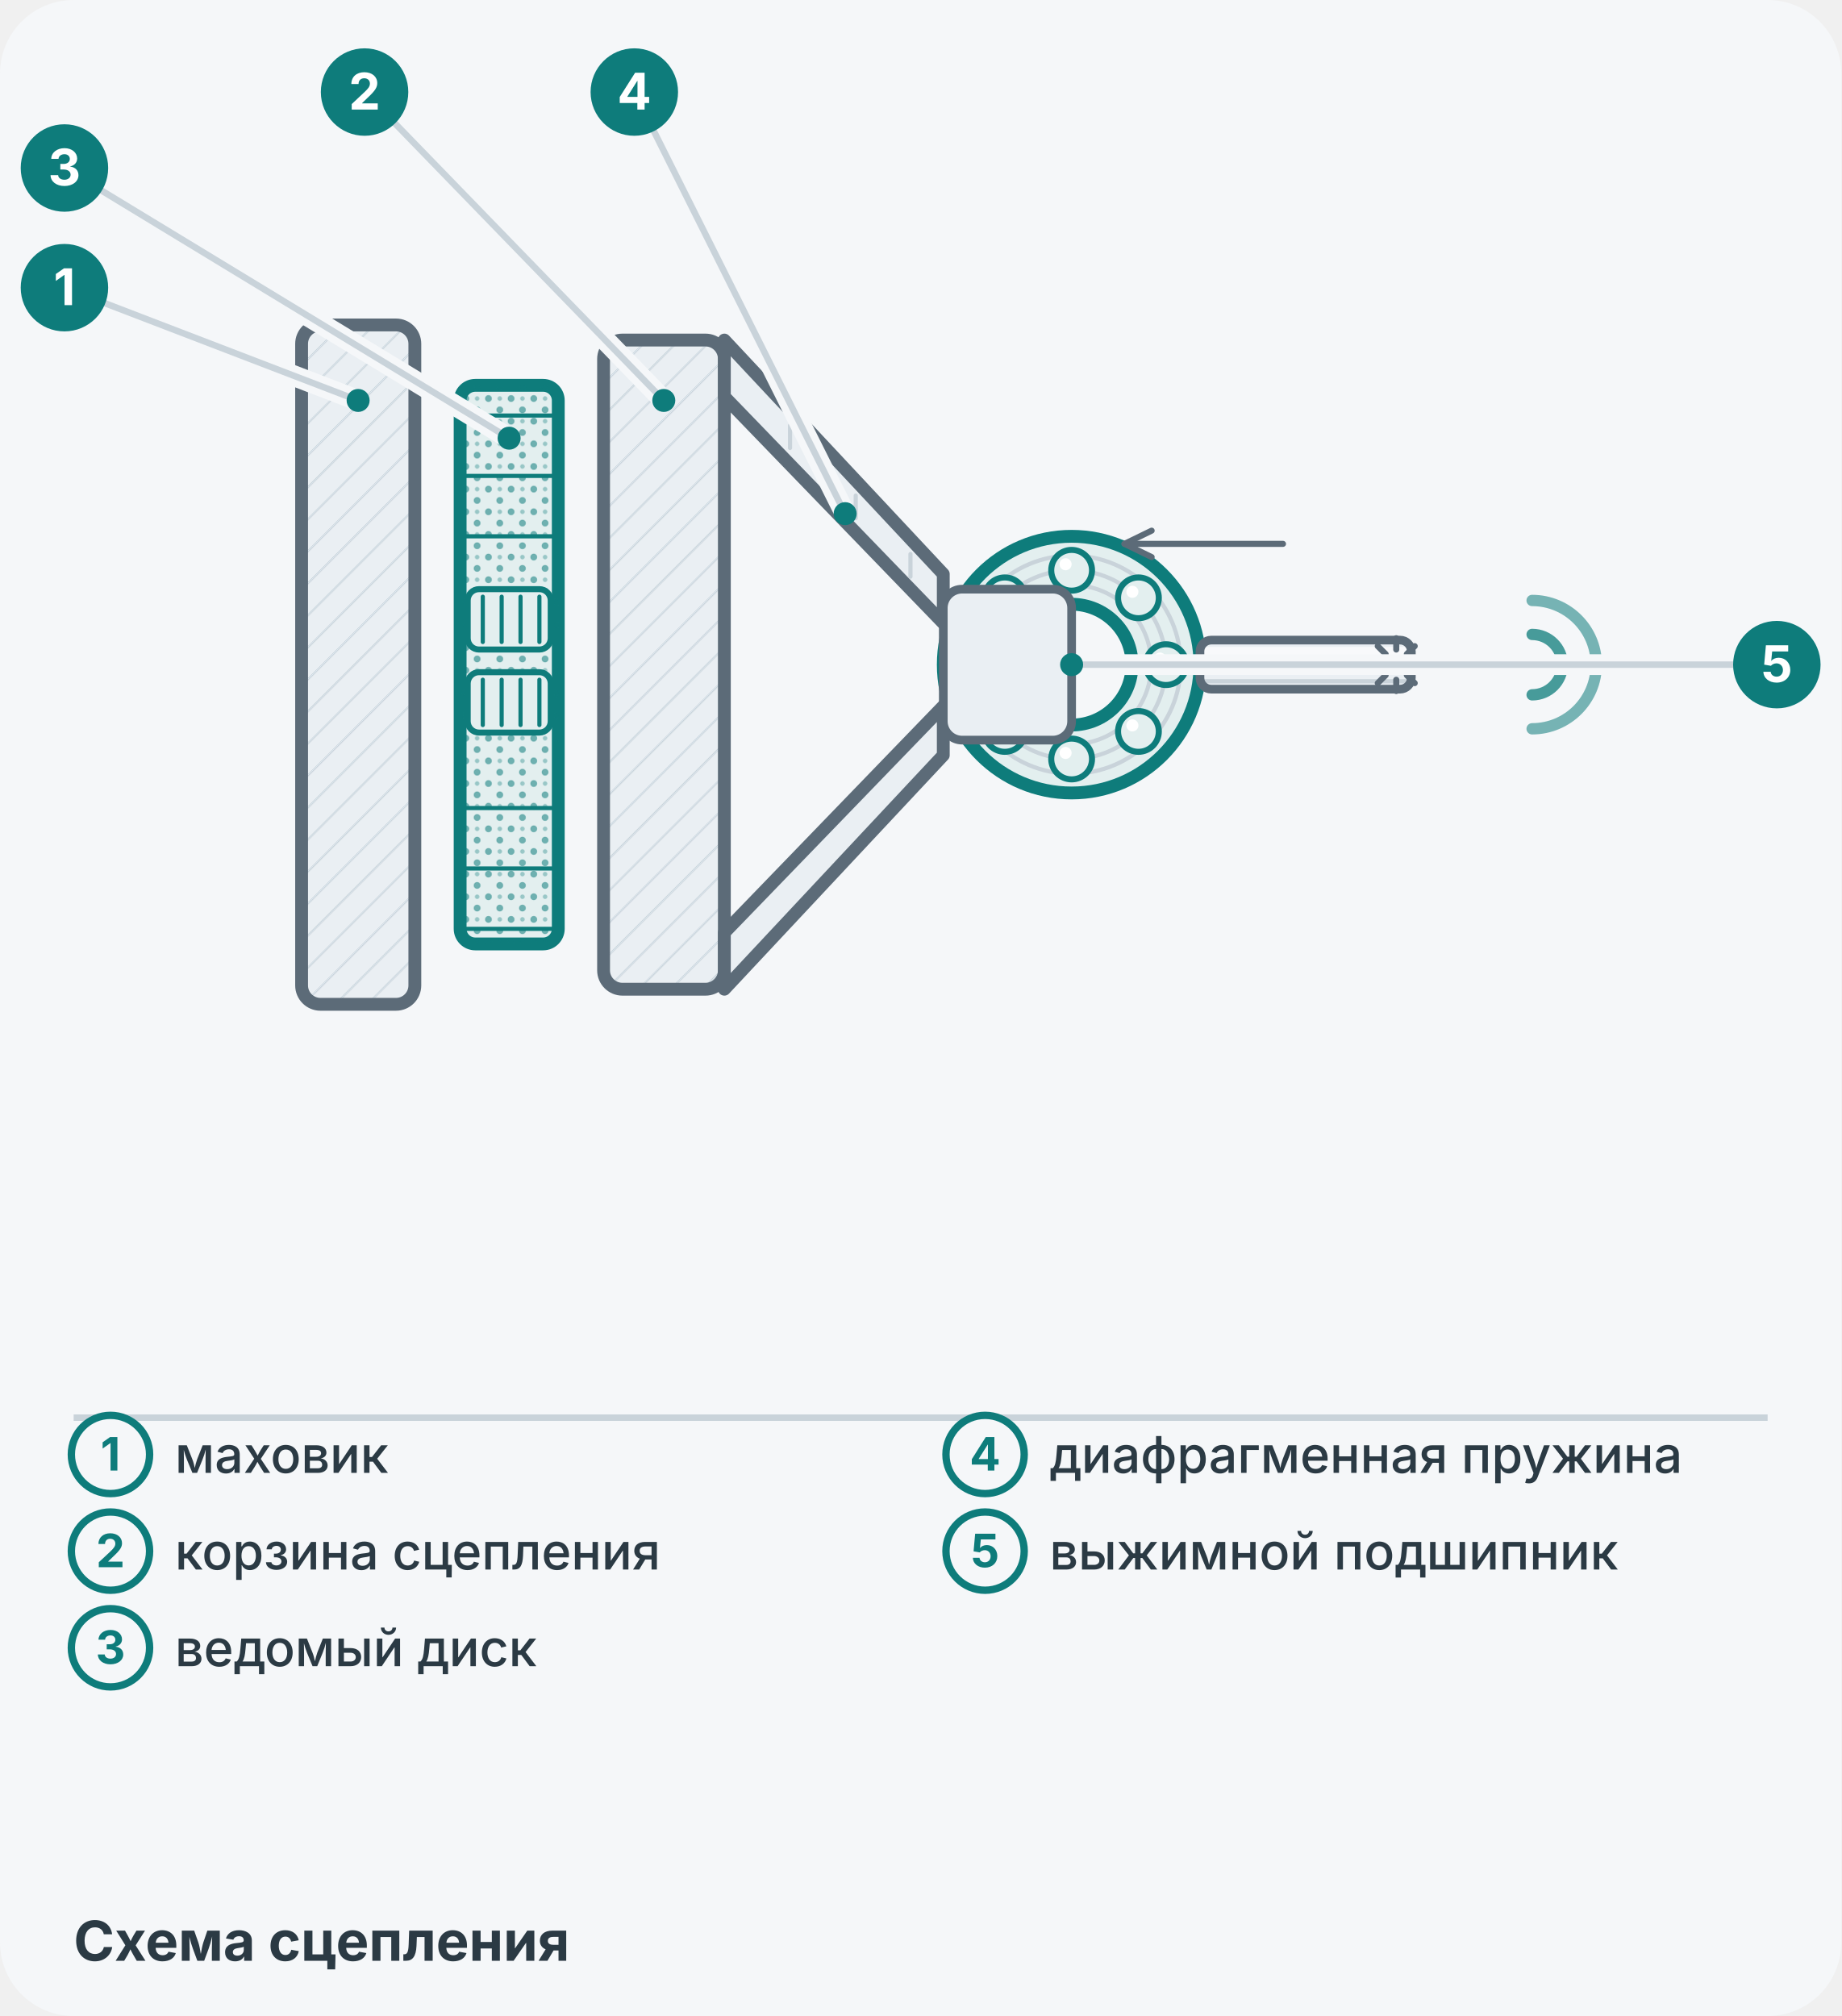
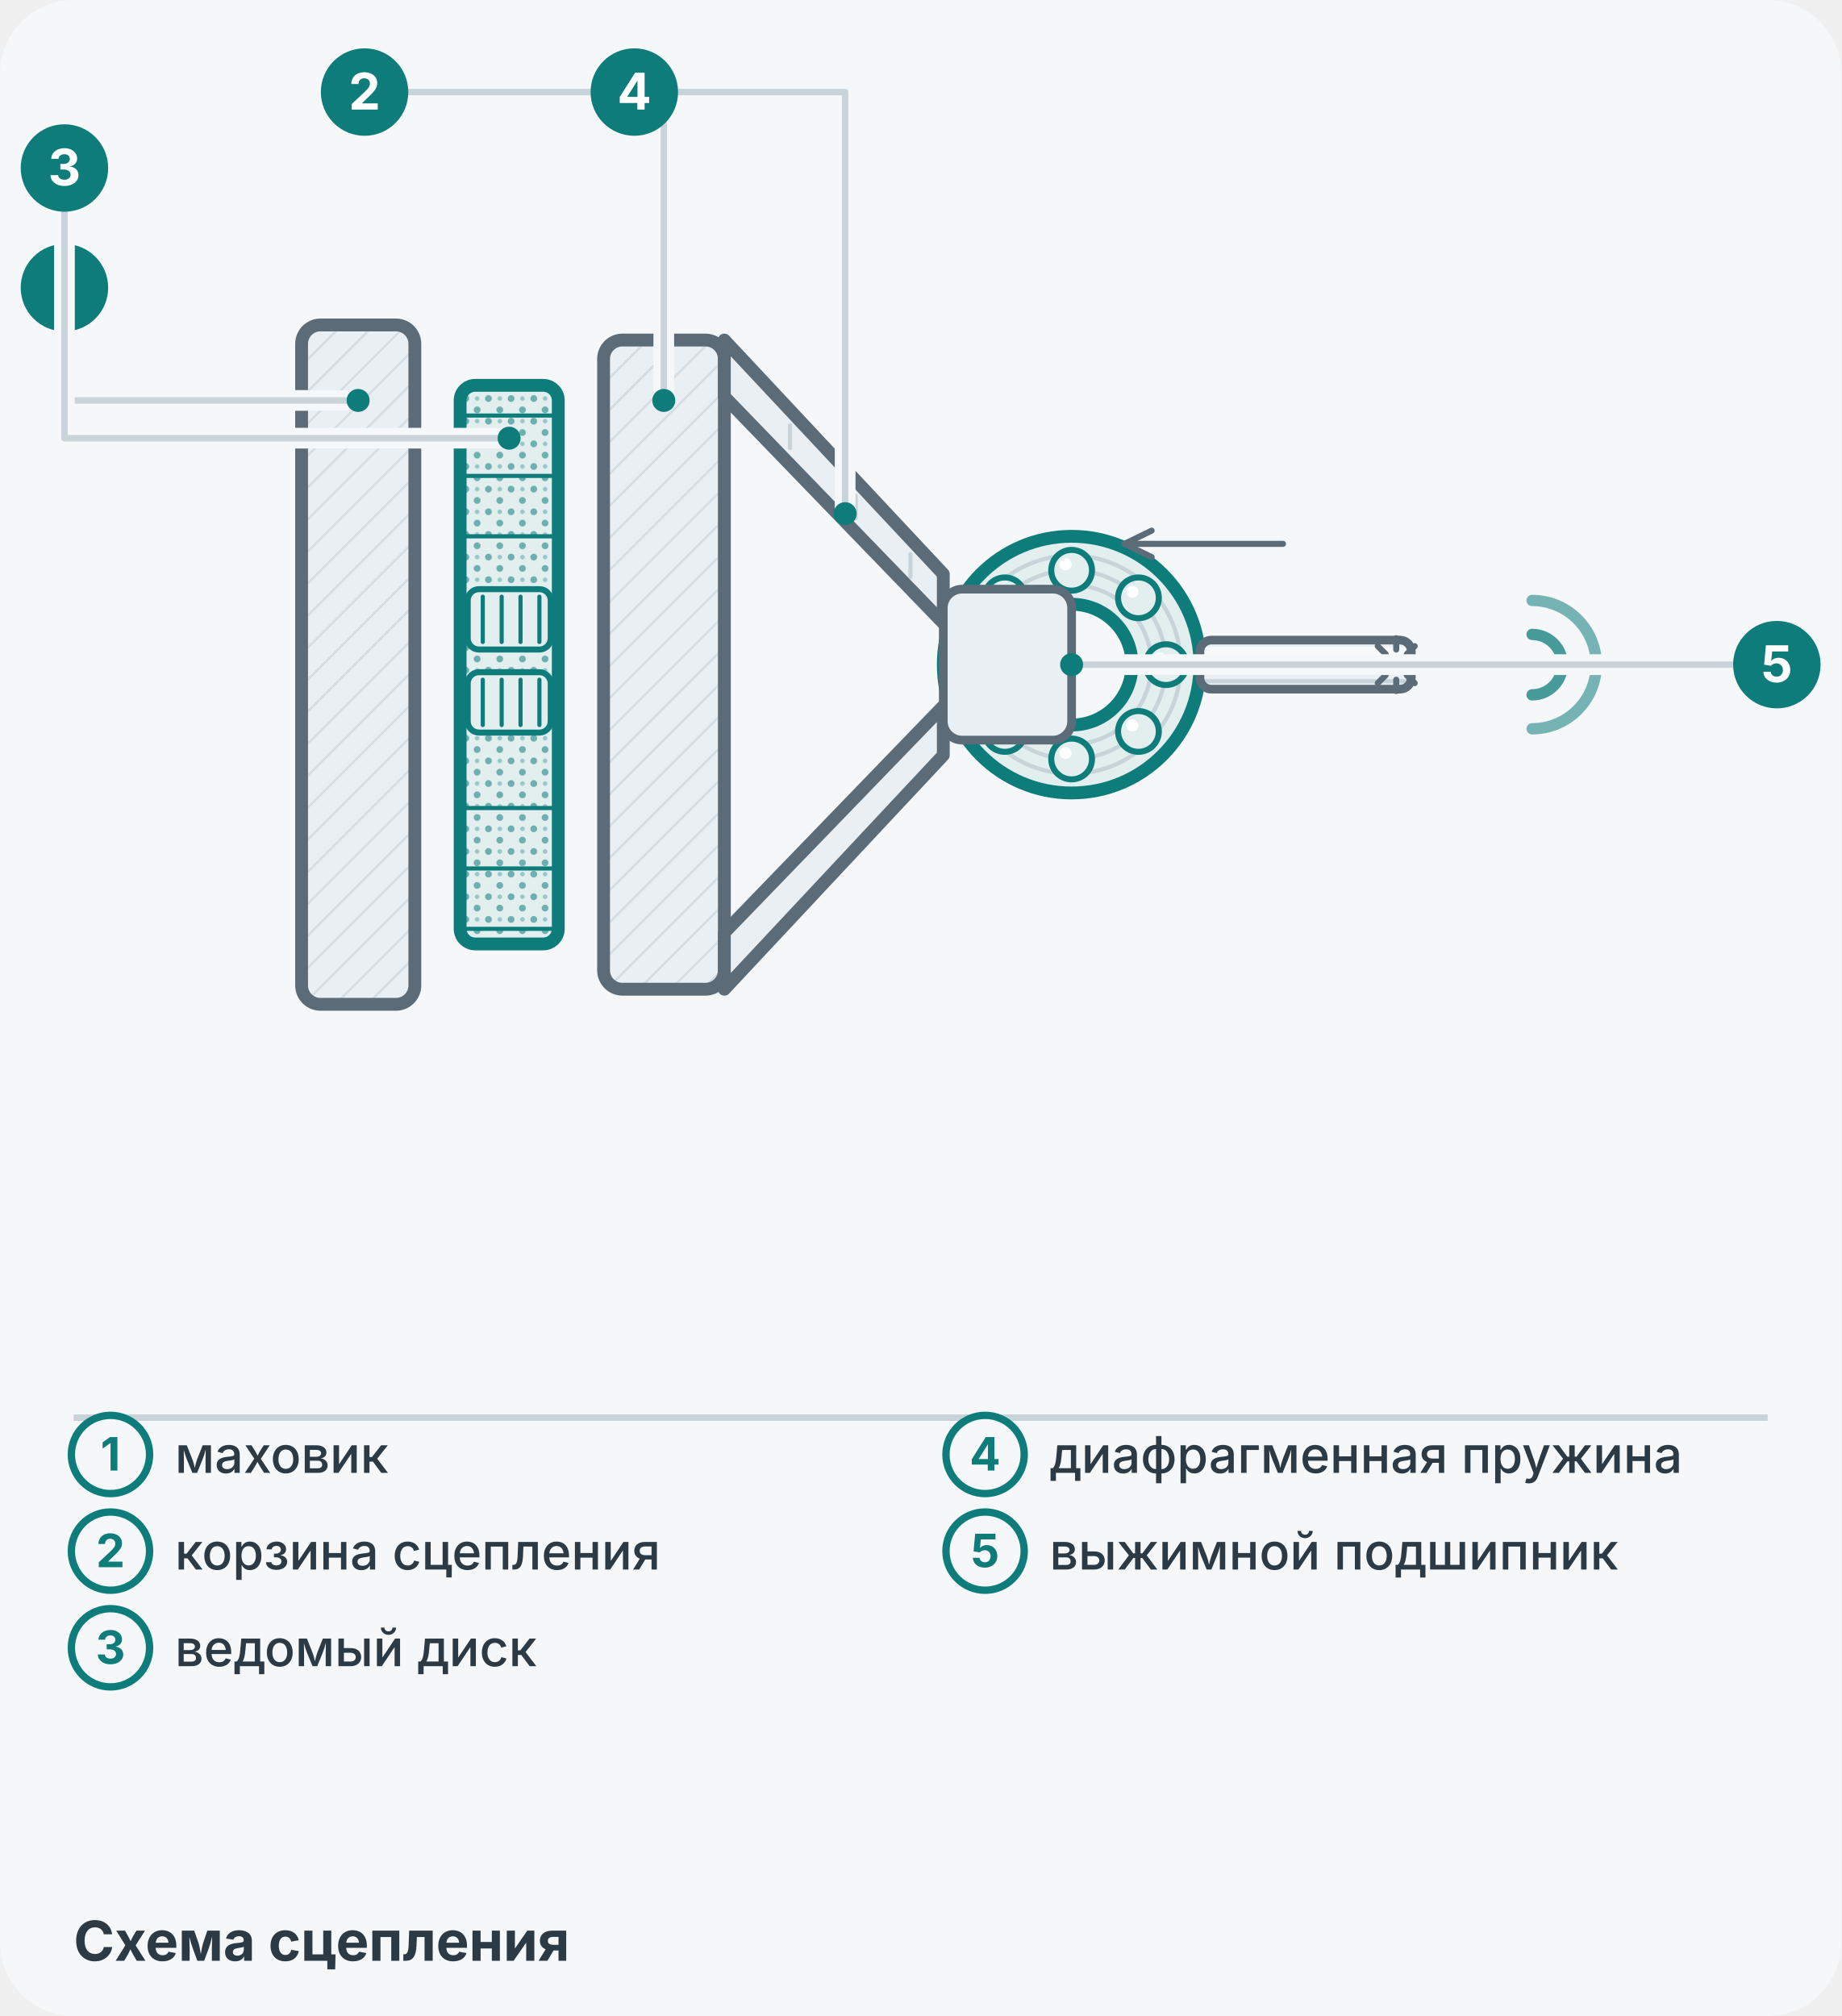
<svg xmlns="http://www.w3.org/2000/svg" viewBox="0 0 400 438" role="img" aria-label="Схема сцепления">
  <defs>
    <pattern id="mRub" width="7" height="7" patternUnits="userSpaceOnUse">
      <path d="M0 7 L7 0 M-1 1 L1 -1 M6 8 L8 6" stroke="#C9D3DA" stroke-width="1" />
      <path d="M0 0 L7 7 M-1 6 L1 8 M6 -1 L8 1" stroke="#C9D3DA" stroke-width="1" />
    </pattern>
    <pattern id="mCer" width="8" height="8" patternUnits="userSpaceOnUse">
      <circle cx="2" cy="2" r="1.2" fill="#C9D3DA" />
      <circle cx="6" cy="6" r="1.2" fill="#C9D3DA" />
    </pattern>
    <pattern id="mFric" width="6" height="6" patternUnits="userSpaceOnUse">
      <circle cx="1.5" cy="1.5" r="0.9" fill="#0E7C7B" opacity="0.55" />
      <circle cx="4.5" cy="4.5" r="0.9" fill="#0E7C7B" opacity="0.55" />
      <circle cx="4.5" cy="1.5" r="0.6" fill="#0E7C7B" opacity="0.35" />
    </pattern>
    <pattern id="mMet" width="6" height="6" patternUnits="userSpaceOnUse" patternTransform="rotate(45)">
      <path d="M0 0 V6" stroke="#C9D3DA" stroke-width="1" />
    </pattern>
  </defs>
  <rect width="400" height="438" rx="16" fill="#F5F7F9" />
  <g id="hl" />
  <g transform="translate(36,46) scale(0.82)">
    <g fill="none" stroke-linecap="round" stroke-linejoin="round">
      <rect x="36.0" y="30.0" width="30.0" height="180.0" rx="5" stroke="none" stroke-width="0" fill="#EAEFF3" />
      <rect x="36.0" y="30.0" width="30.0" height="180.0" rx="5" stroke="none" stroke-width="0" fill="url(#mMet)" />
      <rect x="36.0" y="30.0" width="30.0" height="180.0" rx="5" stroke="#5C6B78" stroke-width="3.4" fill="none" />
      <rect x="78.0" y="46.0" width="26.0" height="148.0" rx="4" stroke="#0E7C7B" stroke-width="3.4" fill="#E3EFEF" />
      <rect x="78.0" y="46.0" width="26.0" height="148.0" rx="4" stroke="none" stroke-width="0" fill="url(#mFric)" />
      <path d="M 78.0 54.0 L 104.0 54.0" stroke="#0E7C7B" stroke-width="1.1" />
      <path d="M 78.0 70.0 L 104.0 70.0" stroke="#0E7C7B" stroke-width="1.1" />
      <path d="M 78.0 86.0 L 104.0 86.0" stroke="#0E7C7B" stroke-width="1.1" />
      <path d="M 78.0 158.0 L 104.0 158.0" stroke="#0E7C7B" stroke-width="1.1" />
      <path d="M 78.0 174.0 L 104.0 174.0" stroke="#0E7C7B" stroke-width="1.1" />
      <path d="M 78.0 190.0 L 104.0 190.0" stroke="#0E7C7B" stroke-width="1.1" />
      <rect x="80.0" y="100.0" width="22.0" height="16.0" rx="3" stroke="#0E7C7B" stroke-width="1.6" fill="#E3EFEF" />
      <path d="M 84.0 102.0 L 84.0 114.0" stroke="#0E7C7B" stroke-width="1.1" />
      <path d="M 89.0 102.0 L 89.0 114.0" stroke="#0E7C7B" stroke-width="1.1" />
      <path d="M 94.0 102.0 L 94.0 114.0" stroke="#0E7C7B" stroke-width="1.1" />
      <path d="M 99.0 102.0 L 99.0 114.0" stroke="#0E7C7B" stroke-width="1.1" />
      <rect x="80.0" y="122.0" width="22.0" height="16.0" rx="3" stroke="#0E7C7B" stroke-width="1.6" fill="#E3EFEF" />
      <path d="M 84.0 124.0 L 84.0 136.0" stroke="#0E7C7B" stroke-width="1.1" />
      <path d="M 89.0 124.0 L 89.0 136.0" stroke="#0E7C7B" stroke-width="1.1" />
      <path d="M 94.0 124.0 L 94.0 136.0" stroke="#0E7C7B" stroke-width="1.1" />
      <path d="M 99.0 124.0 L 99.0 136.0" stroke="#0E7C7B" stroke-width="1.1" />
      <rect x="116.0" y="34.0" width="32.0" height="172.0" rx="5" stroke="none" stroke-width="0" fill="#EAEFF3" />
      <rect x="116.0" y="34.0" width="32.0" height="172.0" rx="5" stroke="none" stroke-width="0" fill="url(#mMet)" />
      <rect x="116.0" y="34.0" width="32.0" height="172.0" rx="5" stroke="#5C6B78" stroke-width="3.4" fill="none" />
      <path d="M 148.0 34.0 L 206.0 96.0 L 206.0 109.0 L 148.0 49.0 Z" stroke="#5C6B78" stroke-width="3.4" fill="#EAEFF3" />
      <path d="M 148.0 206.0 L 206.0 144.0 L 206.0 131.0 L 148.0 191.0 Z" stroke="#5C6B78" stroke-width="3.4" fill="#EAEFF3" />
      <path d="M 165.4 56.6 L 165.4 62.6" stroke="#C9D3DA" stroke-width="1.1" />
      <path d="M 182.8 75.2 L 182.8 81.2" stroke="#C9D3DA" stroke-width="1.1" />
      <path d="M 197.3 90.7 L 197.3 96.7" stroke="#C9D3DA" stroke-width="1.1" />
      <path d="M 206.0 120.0 A 34.0 34.0 0 1 0 274.0 120.0 A 34.0 34.0 0 1 0 206.0 120.0 Z M 224.0 120.0 A 16.0 16.0 0 1 0 256.0 120.0 A 16.0 16.0 0 1 0 224.0 120.0 Z" fill="#E3EFEF" fill-rule="evenodd" stroke="none" />
      <circle cx="240.0" cy="120.0" r="34.0" stroke="#0E7C7B" stroke-width="3.4" fill="none" />
      <circle cx="240.0" cy="120.0" r="28.9" stroke="#C9D3DA" stroke-width="1.1" fill="none" />
      <circle cx="240.0" cy="120.0" r="16.0" stroke="#0E7C7B" stroke-width="3.4" fill="none" />
      <circle cx="240.0" cy="120.0" r="21.1" stroke="#C9D3DA" stroke-width="1.1" fill="none" />
      <circle cx="240.0" cy="120.0" r="25.0" stroke="#C9D3DA" stroke-width="1.1" fill="none" />
      <circle cx="265.0" cy="120.0" r="5.4" stroke="#0E7C7B" stroke-width="1.6" fill="#E3EFEF" />
      <circle cx="263.4" cy="118.4" r="1.6" stroke="none" stroke-width="0" fill="#FFFFFF" />
      <circle cx="257.7" cy="137.7" r="5.4" stroke="#0E7C7B" stroke-width="1.6" fill="#E3EFEF" />
      <circle cx="256.1" cy="136.1" r="1.6" stroke="none" stroke-width="0" fill="#FFFFFF" />
      <circle cx="240.0" cy="145.0" r="5.4" stroke="#0E7C7B" stroke-width="1.6" fill="#E3EFEF" />
      <circle cx="238.4" cy="143.4" r="1.6" stroke="none" stroke-width="0" fill="#FFFFFF" />
      <circle cx="222.3" cy="137.7" r="5.4" stroke="#0E7C7B" stroke-width="1.6" fill="#E3EFEF" />
      <circle cx="220.7" cy="136.1" r="1.6" stroke="none" stroke-width="0" fill="#FFFFFF" />
      <circle cx="215.0" cy="120.0" r="5.4" stroke="#0E7C7B" stroke-width="1.6" fill="#E3EFEF" />
      <circle cx="213.4" cy="118.4" r="1.6" stroke="none" stroke-width="0" fill="#FFFFFF" />
      <circle cx="222.3" cy="102.3" r="5.4" stroke="#0E7C7B" stroke-width="1.6" fill="#E3EFEF" />
      <circle cx="220.7" cy="100.7" r="1.6" stroke="none" stroke-width="0" fill="#FFFFFF" />
      <circle cx="240.0" cy="95.0" r="5.4" stroke="#0E7C7B" stroke-width="1.6" fill="#E3EFEF" />
      <circle cx="238.4" cy="93.4" r="1.6" stroke="none" stroke-width="0" fill="#FFFFFF" />
      <circle cx="257.7" cy="102.3" r="5.4" stroke="#0E7C7B" stroke-width="1.6" fill="#E3EFEF" />
      <circle cx="256.1" cy="100.7" r="1.6" stroke="none" stroke-width="0" fill="#FFFFFF" />
      <rect x="206.0" y="100.0" width="34.0" height="40.0" rx="5" stroke="#5C6B78" stroke-width="2.3" fill="#EAEFF3" />
      <rect x="274.0" y="113.5" width="56.0" height="13.0" rx="3" stroke="none" stroke-width="0" fill="#EAEFF3" />
      <rect x="274.0" y="115.3" width="56.0" height="2.9" fill="#FFFFFF" opacity="0.65" />
      <path d="M 274.0 124.4 L 330.0 124.4" stroke="#C9D3DA" stroke-width="1.1" />
      <rect x="274.0" y="113.5" width="56.0" height="13.0" rx="3" stroke="#5C6B78" stroke-width="2.3" fill="none" />
      <path d="M 330.0 120.0 L 333.0 120.0" stroke="#5C6B78" stroke-width="1.6" />
      <path d="M 328.8 122.8 L 330.9 124.9" stroke="#5C6B78" stroke-width="1.6" />
      <path d="M 326.0 124.0 L 326.0 127.0" stroke="#5C6B78" stroke-width="1.6" />
      <path d="M 323.2 122.8 L 321.1 124.9" stroke="#5C6B78" stroke-width="1.6" />
      <path d="M 322.0 120.0 L 319.0 120.0" stroke="#5C6B78" stroke-width="1.6" />
      <path d="M 323.2 117.2 L 321.1 115.1" stroke="#5C6B78" stroke-width="1.6" />
      <path d="M 326.0 116.0 L 326.0 113.0" stroke="#5C6B78" stroke-width="1.6" />
      <path d="M 328.8 117.2 L 330.9 115.1" stroke="#5C6B78" stroke-width="1.6" />
      <path d="M 296.0 88.0 L 254.0 88.0" stroke="#5C6B78" stroke-width="1.6" />
      <path d="M 261.2 84.5 L 254.0 88.0 L 261.2 91.5" stroke="#5C6B78" stroke-width="1.6" fill="none" />
      <path d="M 362 112 A 8 8 0 0 1 362 128" stroke="#0E7C7B" stroke-width="3" opacity="0.75" />
      <path d="M 362 103 A 17 17 0 0 1 362 137" stroke="#0E7C7B" stroke-width="3" opacity="0.55" />
    </g>
  </g>
  <g fill="none" stroke-linecap="round" stroke-linejoin="round">
-     <path d="M 77.8 87.0 L 14.0 62.5" stroke="#F5F7F9" stroke-width="4.5" fill="none" />
-     <path d="M 77.8 87.0 L 14.0 62.5" stroke="#C9D3DA" stroke-width="1.4" fill="none" />
+     <path d="M 14.0 62.5 L 14.0 87.0 L 77.8 87.0" stroke="#F5F7F9" stroke-width="4.5" fill="none" />
+     <path d="M 14.0 62.5 L 14.0 87.0 L 77.8 87.0" stroke="#C9D3DA" stroke-width="1.4" fill="none" />
    <circle cx="77.8" cy="87.0" r="2.5" fill="#0E7C7B" />
    <circle cx="14.0" cy="62.5" r="9.5" fill="#0E7C7B" />
    <text x="14.0" y="66.3" font-family="Manrope, Inter, system-ui, -apple-system, Segoe UI, sans-serif" font-size="11" font-weight="700" fill="#FFFFFF" text-anchor="middle">1</text>
-     <path d="M 144.2 87.0 L 79.2 20.0" stroke="#F5F7F9" stroke-width="4.5" fill="none" />
-     <path d="M 144.2 87.0 L 79.2 20.0" stroke="#C9D3DA" stroke-width="1.4" fill="none" />
+     <path d="M 79.2 20.0 L 144.2 20.0 L 144.2 87.0" stroke="#F5F7F9" stroke-width="4.5" fill="none" />
+     <path d="M 79.2 20.0 L 144.2 20.0 L 144.2 87.0" stroke="#C9D3DA" stroke-width="1.4" fill="none" />
    <circle cx="144.2" cy="87.0" r="2.5" fill="#0E7C7B" />
    <circle cx="79.2" cy="20.0" r="9.5" fill="#0E7C7B" />
    <text x="79.2" y="23.8" font-family="Manrope, Inter, system-ui, -apple-system, Segoe UI, sans-serif" font-size="11" font-weight="700" fill="#FFFFFF" text-anchor="middle">2</text>
-     <path d="M 110.6 95.2 L 14.0 36.5" stroke="#F5F7F9" stroke-width="4.5" fill="none" />
-     <path d="M 110.6 95.2 L 14.0 36.5" stroke="#C9D3DA" stroke-width="1.4" fill="none" />
+     <path d="M 14.0 36.5 L 14.0 95.2 L 110.6 95.2" stroke="#F5F7F9" stroke-width="4.5" fill="none" />
+     <path d="M 14.0 36.5 L 14.0 95.2 L 110.6 95.2" stroke="#C9D3DA" stroke-width="1.4" fill="none" />
    <circle cx="110.6" cy="95.2" r="2.5" fill="#0E7C7B" />
    <circle cx="14.0" cy="36.5" r="9.5" fill="#0E7C7B" />
    <text x="14.0" y="40.3" font-family="Manrope, Inter, system-ui, -apple-system, Segoe UI, sans-serif" font-size="11" font-weight="700" fill="#FFFFFF" text-anchor="middle">3</text>
-     <path d="M 183.6 111.6 L 137.8 20.0" stroke="#F5F7F9" stroke-width="4.5" fill="none" />
-     <path d="M 183.6 111.6 L 137.8 20.0" stroke="#C9D3DA" stroke-width="1.4" fill="none" />
+     <path d="M 137.8 20.0 L 183.6 20.0 L 183.6 111.6" stroke="#F5F7F9" stroke-width="4.5" fill="none" />
+     <path d="M 137.8 20.0 L 183.6 20.0 L 183.6 111.6" stroke="#C9D3DA" stroke-width="1.4" fill="none" />
    <circle cx="183.6" cy="111.6" r="2.5" fill="#0E7C7B" />
    <circle cx="137.8" cy="20.0" r="9.5" fill="#0E7C7B" />
    <text x="137.8" y="23.8" font-family="Manrope, Inter, system-ui, -apple-system, Segoe UI, sans-serif" font-size="11" font-weight="700" fill="#FFFFFF" text-anchor="middle">4</text>
-     <path d="M 232.8 144.4 L 386.0 144.4" stroke="#F5F7F9" stroke-width="4.5" fill="none" />
-     <path d="M 232.8 144.4 L 386.0 144.4" stroke="#C9D3DA" stroke-width="1.4" fill="none" />
+     <path d="M 386.0 144.4 L 386.0 144.4 L 232.8 144.4" stroke="#F5F7F9" stroke-width="4.5" fill="none" />
+     <path d="M 386.0 144.4 L 386.0 144.4 L 232.8 144.4" stroke="#C9D3DA" stroke-width="1.4" fill="none" />
    <circle cx="232.8" cy="144.4" r="2.5" fill="#0E7C7B" />
    <circle cx="386.0" cy="144.4" r="9.5" fill="#0E7C7B" />
    <text x="386.0" y="148.2" font-family="Manrope, Inter, system-ui, -apple-system, Segoe UI, sans-serif" font-size="11" font-weight="700" fill="#FFFFFF" text-anchor="middle">5</text>
  </g>
  <path d="M 16 308 L 384 308" stroke="#C9D3DA" stroke-width="1.4" fill="none" />
  <g>
    <circle cx="24" cy="316" r="8.5" fill="#F5F7F9" stroke="#0E7C7B" stroke-width="1.6" />
    <text x="24.0" y="319.5" font-family="Manrope, Inter, system-ui, -apple-system, Segoe UI, sans-serif" font-size="10" font-weight="700" fill="#0E7C7B" text-anchor="middle">1</text>
    <text x="38.0" y="320.0" font-family="Manrope, Inter, system-ui, -apple-system, Segoe UI, sans-serif" font-size="11" font-weight="500" fill="#2B3A44" text-anchor="start">маховик</text>
    <circle cx="24" cy="337" r="8.5" fill="#F5F7F9" stroke="#0E7C7B" stroke-width="1.6" />
    <text x="24.0" y="340.5" font-family="Manrope, Inter, system-ui, -apple-system, Segoe UI, sans-serif" font-size="10" font-weight="700" fill="#0E7C7B" text-anchor="middle">2</text>
    <text x="38.0" y="341.0" font-family="Manrope, Inter, system-ui, -apple-system, Segoe UI, sans-serif" font-size="11" font-weight="500" fill="#2B3A44" text-anchor="start">корзина сцепления</text>
    <circle cx="24" cy="358" r="8.5" fill="#F5F7F9" stroke="#0E7C7B" stroke-width="1.6" />
    <text x="24.0" y="361.5" font-family="Manrope, Inter, system-ui, -apple-system, Segoe UI, sans-serif" font-size="10" font-weight="700" fill="#0E7C7B" text-anchor="middle">3</text>
    <text x="38.0" y="362.0" font-family="Manrope, Inter, system-ui, -apple-system, Segoe UI, sans-serif" font-size="11" font-weight="500" fill="#2B3A44" text-anchor="start">ведомый диск</text>
    <circle cx="214" cy="316" r="8.5" fill="#F5F7F9" stroke="#0E7C7B" stroke-width="1.6" />
    <text x="214.0" y="319.5" font-family="Manrope, Inter, system-ui, -apple-system, Segoe UI, sans-serif" font-size="10" font-weight="700" fill="#0E7C7B" text-anchor="middle">4</text>
    <text x="228.0" y="320.0" font-family="Manrope, Inter, system-ui, -apple-system, Segoe UI, sans-serif" font-size="11" font-weight="500" fill="#2B3A44" text-anchor="start">диафрагменная пружина</text>
    <circle cx="214" cy="337" r="8.5" fill="#F5F7F9" stroke="#0E7C7B" stroke-width="1.6" />
    <text x="214.0" y="340.5" font-family="Manrope, Inter, system-ui, -apple-system, Segoe UI, sans-serif" font-size="10" font-weight="700" fill="#0E7C7B" text-anchor="middle">5</text>
    <text x="228.0" y="341.0" font-family="Manrope, Inter, system-ui, -apple-system, Segoe UI, sans-serif" font-size="11" font-weight="500" fill="#2B3A44" text-anchor="start">выжимной подшипник</text>
  </g>
  <text x="16.0" y="426.0" font-family="Manrope, Inter, system-ui, -apple-system, Segoe UI, sans-serif" font-size="12" font-weight="700" fill="#2B3A44" text-anchor="start">Схема сцепления</text>
</svg>
